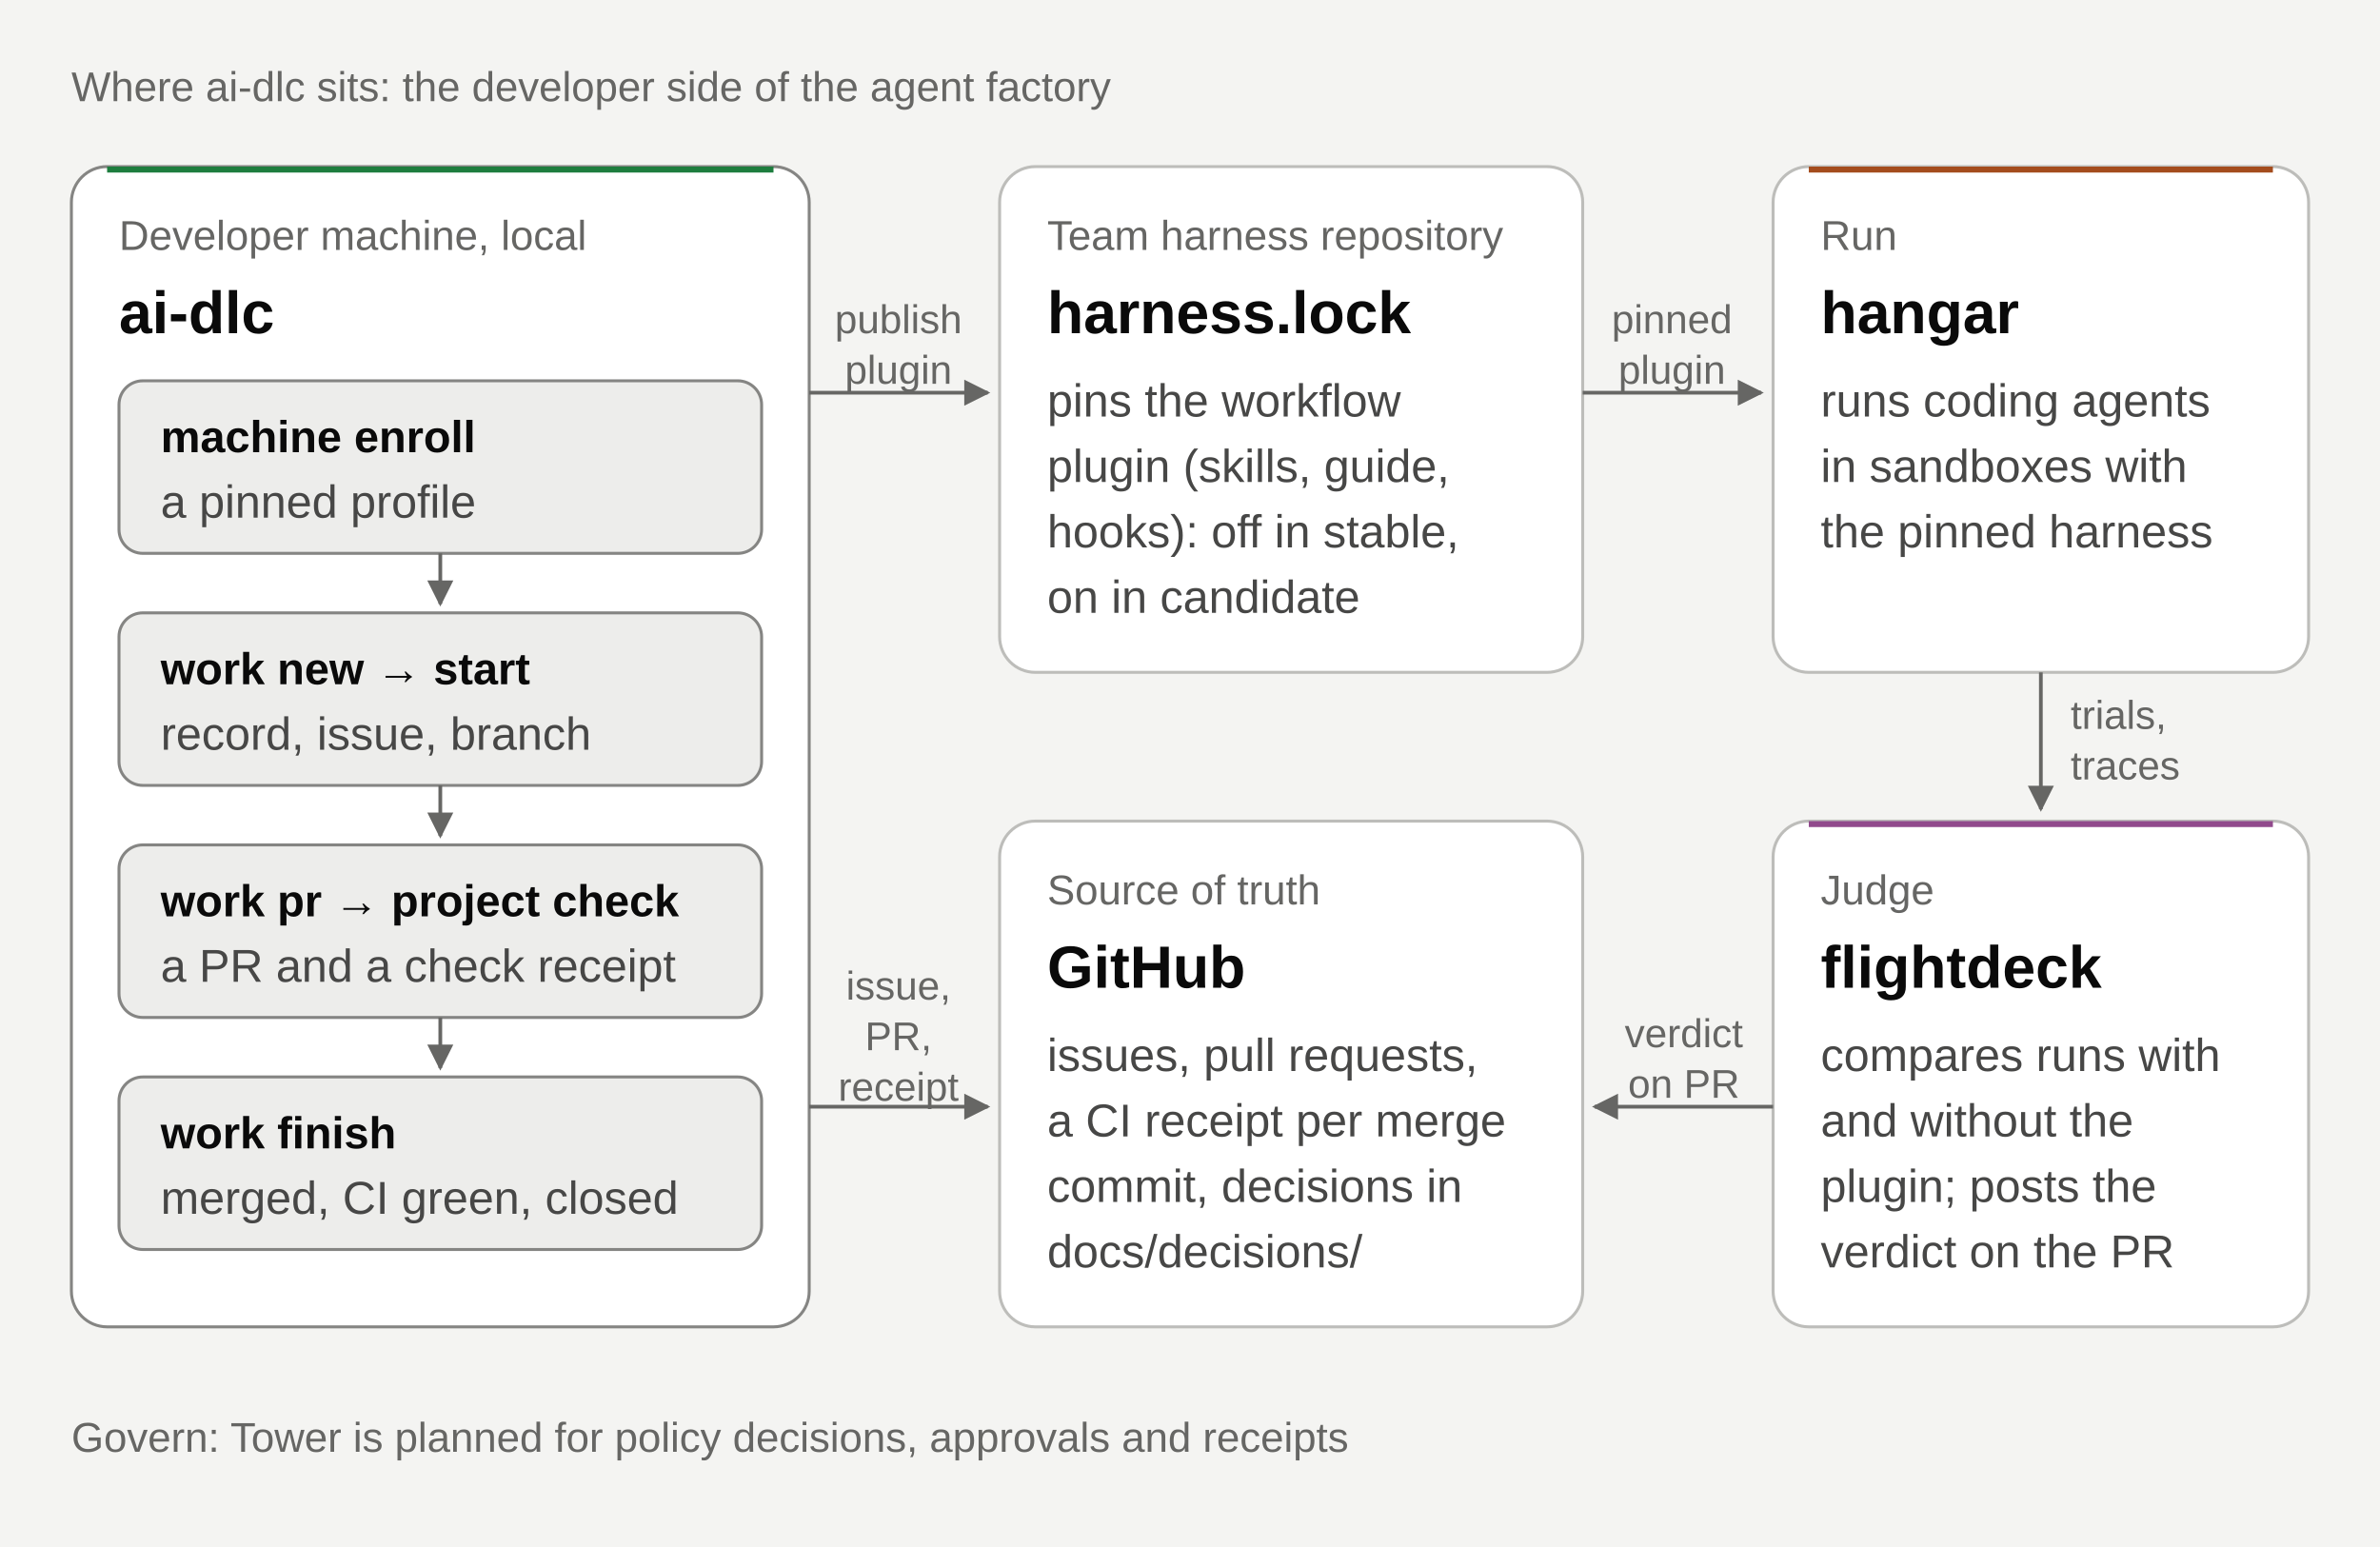
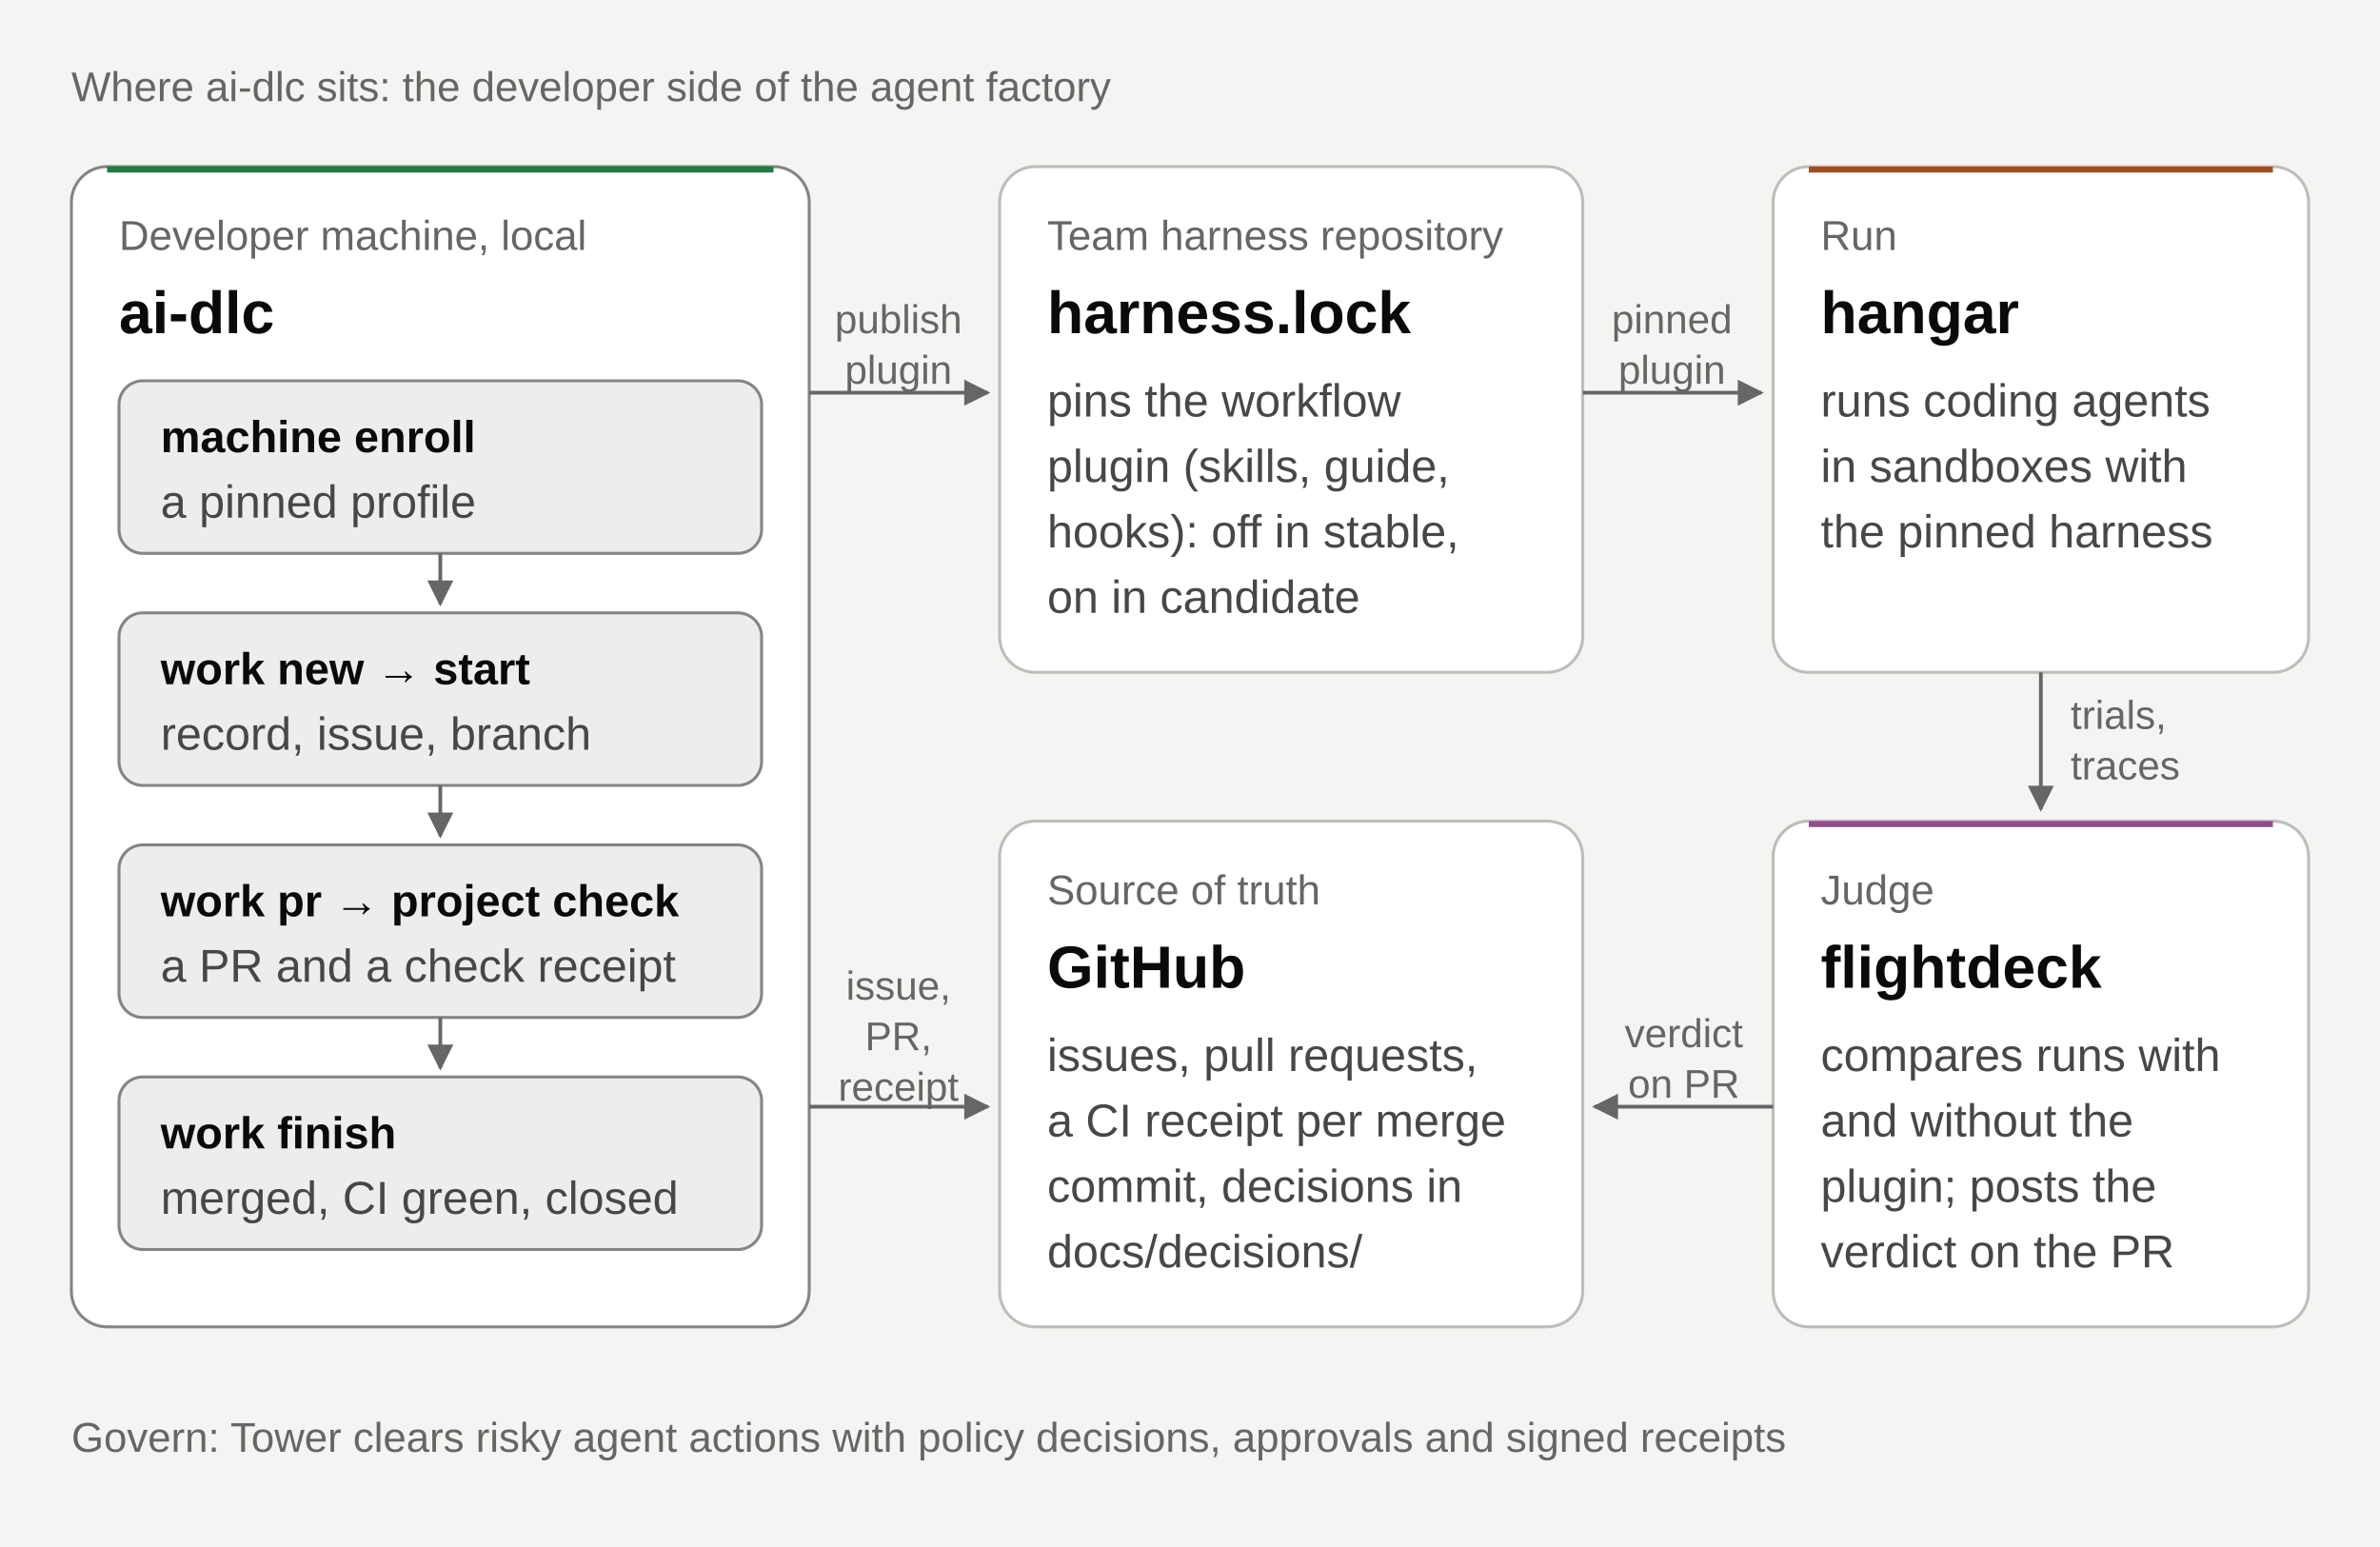
- <svg xmlns="http://www.w3.org/2000/svg" class="ad" viewBox="0 0 800 520" width="800" height="520" role="img" aria-label="Where ai-dlc sits: it prepares developer machines and gates work on merged evidence; it publishes the workflow plugin that a team harness pins, hangar runs and flightdeck compares; Tower is planned">
+ <svg xmlns="http://www.w3.org/2000/svg" class="ad" viewBox="0 0 800 520" width="800" height="520" role="img" aria-label="Where ai-dlc sits: it prepares developer machines and gates work on merged evidence; it publishes the workflow plugin that a team harness pins, hangar runs and flightdeck compares; Tower governs risky actions">
  <style>.ad .n{font:700 20px Archivo,'Helvetica Neue',Arial,sans-serif;font-stretch:125%;fill:#0A0A0A}.ad .s{font:700 15px Archivo,'Helvetica Neue',Arial,sans-serif;font-stretch:125%;fill:#0A0A0A}.ad .b{font:400 15.5px 'Red Hat Text','Helvetica Neue',Arial,sans-serif;fill:#474746}.ad .e{font:400 13.5px 'Red Hat Text','Helvetica Neue',Arial,sans-serif;fill:#666664}.ad .l{font:500 14px 'Red Hat Text','Helvetica Neue',Arial,sans-serif;fill:#666664}.ad .edge{fill:none;stroke:#666664;stroke-width:1.25}</style>
  <defs>
    <marker id="ad-arrow" viewBox="0 0 10 10" refX="9" refY="5" markerWidth="7" markerHeight="7" orient="auto-start-reverse">
      <path d="M0 0L10 5L0 10z" fill="#666664" />
    </marker>
  </defs>
  <rect width="800" height="520" fill="#F4F4F2" />
  <text class="l" x="24" y="34">Where ai-dlc sits: the developer side of the agent factory</text>
  <rect x="24" y="56" width="248" height="390" rx="12" fill="#FFFFFF" stroke="#858583" />
  <rect x="36" y="56" width="224" height="2" fill="#1D7D3E" />
  <text class="l" x="40" y="84">Developer machine, local</text>
  <text class="n" x="40" y="112">ai-dlc</text>
  <rect x="40" y="128" width="216" height="58" rx="8" fill="#EDEDEB" stroke="#858583" />
  <text class="s" x="54" y="152">machine enroll</text>
  <text class="b" x="54" y="174">a pinned profile</text>
  <rect x="40" y="206" width="216" height="58" rx="8" fill="#EDEDEB" stroke="#858583" />
  <text class="s" x="54" y="230">work new → start</text>
  <text class="b" x="54" y="252">record, issue, branch</text>
  <path class="edge" d="M148 186 V203" marker-end="url(#ad-arrow)" />
  <rect x="40" y="284" width="216" height="58" rx="8" fill="#EDEDEB" stroke="#858583" />
  <text class="s" x="54" y="308">work pr → project check</text>
  <text class="b" x="54" y="330">a PR and a check receipt</text>
  <path class="edge" d="M148 264 V281" marker-end="url(#ad-arrow)" />
  <rect x="40" y="362" width="216" height="58" rx="8" fill="#EDEDEB" stroke="#858583" />
  <text class="s" x="54" y="386">work finish</text>
  <text class="b" x="54" y="408">merged, CI green, closed</text>
  <path class="edge" d="M148 342 V359" marker-end="url(#ad-arrow)" />
  <rect x="336" y="56" width="196" height="170" rx="12" fill="#FFFFFF" stroke="#BDBDBA" />
  <text class="l" x="352" y="84">Team harness repository</text>
  <text class="n" x="352" y="112">harness.lock</text>
  <text class="b" x="352" y="140">pins the workflow</text>
  <text class="b" x="352" y="162">plugin (skills, guide,</text>
  <text class="b" x="352" y="184">hooks): off in stable,</text>
  <text class="b" x="352" y="206">on in candidate</text>
  <rect x="336" y="276" width="196" height="170" rx="12" fill="#FFFFFF" stroke="#BDBDBA" />
  <text class="l" x="352" y="304">Source of truth</text>
  <text class="n" x="352" y="332">GitHub</text>
  <text class="b" x="352" y="360">issues, pull requests,</text>
  <text class="b" x="352" y="382">a CI receipt per merge</text>
  <text class="b" x="352" y="404">commit, decisions in</text>
  <text class="b" x="352" y="426">docs/decisions/</text>
  <rect x="596" y="56" width="180" height="170" rx="12" fill="#FFFFFF" stroke="#BDBDBA" />
  <rect x="608" y="56" width="156" height="2" fill="#A44C1D" />
  <text class="l" x="612" y="84">Run</text>
  <text class="n" x="612" y="112">hangar</text>
  <text class="b" x="612" y="140">runs coding agents</text>
  <text class="b" x="612" y="162">in sandboxes with</text>
  <text class="b" x="612" y="184">the pinned harness</text>
  <rect x="596" y="276" width="180" height="170" rx="12" fill="#FFFFFF" stroke="#BDBDBA" />
  <rect x="608" y="276" width="156" height="2" fill="#914A8C" />
  <text class="l" x="612" y="304">Judge</text>
  <text class="n" x="612" y="332">flightdeck</text>
  <text class="b" x="612" y="360">compares runs with</text>
  <text class="b" x="612" y="382">and without the</text>
  <text class="b" x="612" y="404">plugin; posts the</text>
  <text class="b" x="612" y="426">verdict on the PR</text>
  <path class="edge" d="M272 132 H332" marker-end="url(#ad-arrow)" />
  <text class="e" x="302" y="112" text-anchor="middle">publish</text>
  <text class="e" x="302" y="129" text-anchor="middle">plugin</text>
  <path class="edge" d="M532 132 H592" marker-end="url(#ad-arrow)" />
  <text class="e" x="562" y="112" text-anchor="middle">pinned</text>
  <text class="e" x="562" y="129" text-anchor="middle">plugin</text>
  <path class="edge" d="M686 226 V272" marker-end="url(#ad-arrow)" />
  <text class="e" x="696" y="245" text-anchor="start">trials,</text>
  <text class="e" x="696" y="262" text-anchor="start">traces</text>
  <path class="edge" d="M272 372 H332" marker-end="url(#ad-arrow)" />
  <text class="e" x="302" y="336" text-anchor="middle">issue,</text>
  <text class="e" x="302" y="353" text-anchor="middle">PR,</text>
  <text class="e" x="302" y="370" text-anchor="middle">receipt</text>
  <path class="edge" d="M596 372 H536" marker-end="url(#ad-arrow)" />
  <text class="e" x="566" y="352" text-anchor="middle">verdict</text>
  <text class="e" x="566" y="369" text-anchor="middle">on PR</text>
-   <text class="l" x="24" y="488">Govern: Tower is planned for policy decisions, approvals and receipts</text>
+   <text class="l" x="24" y="488">Govern: Tower clears risky agent actions with policy decisions, approvals and signed receipts</text>
</svg>
